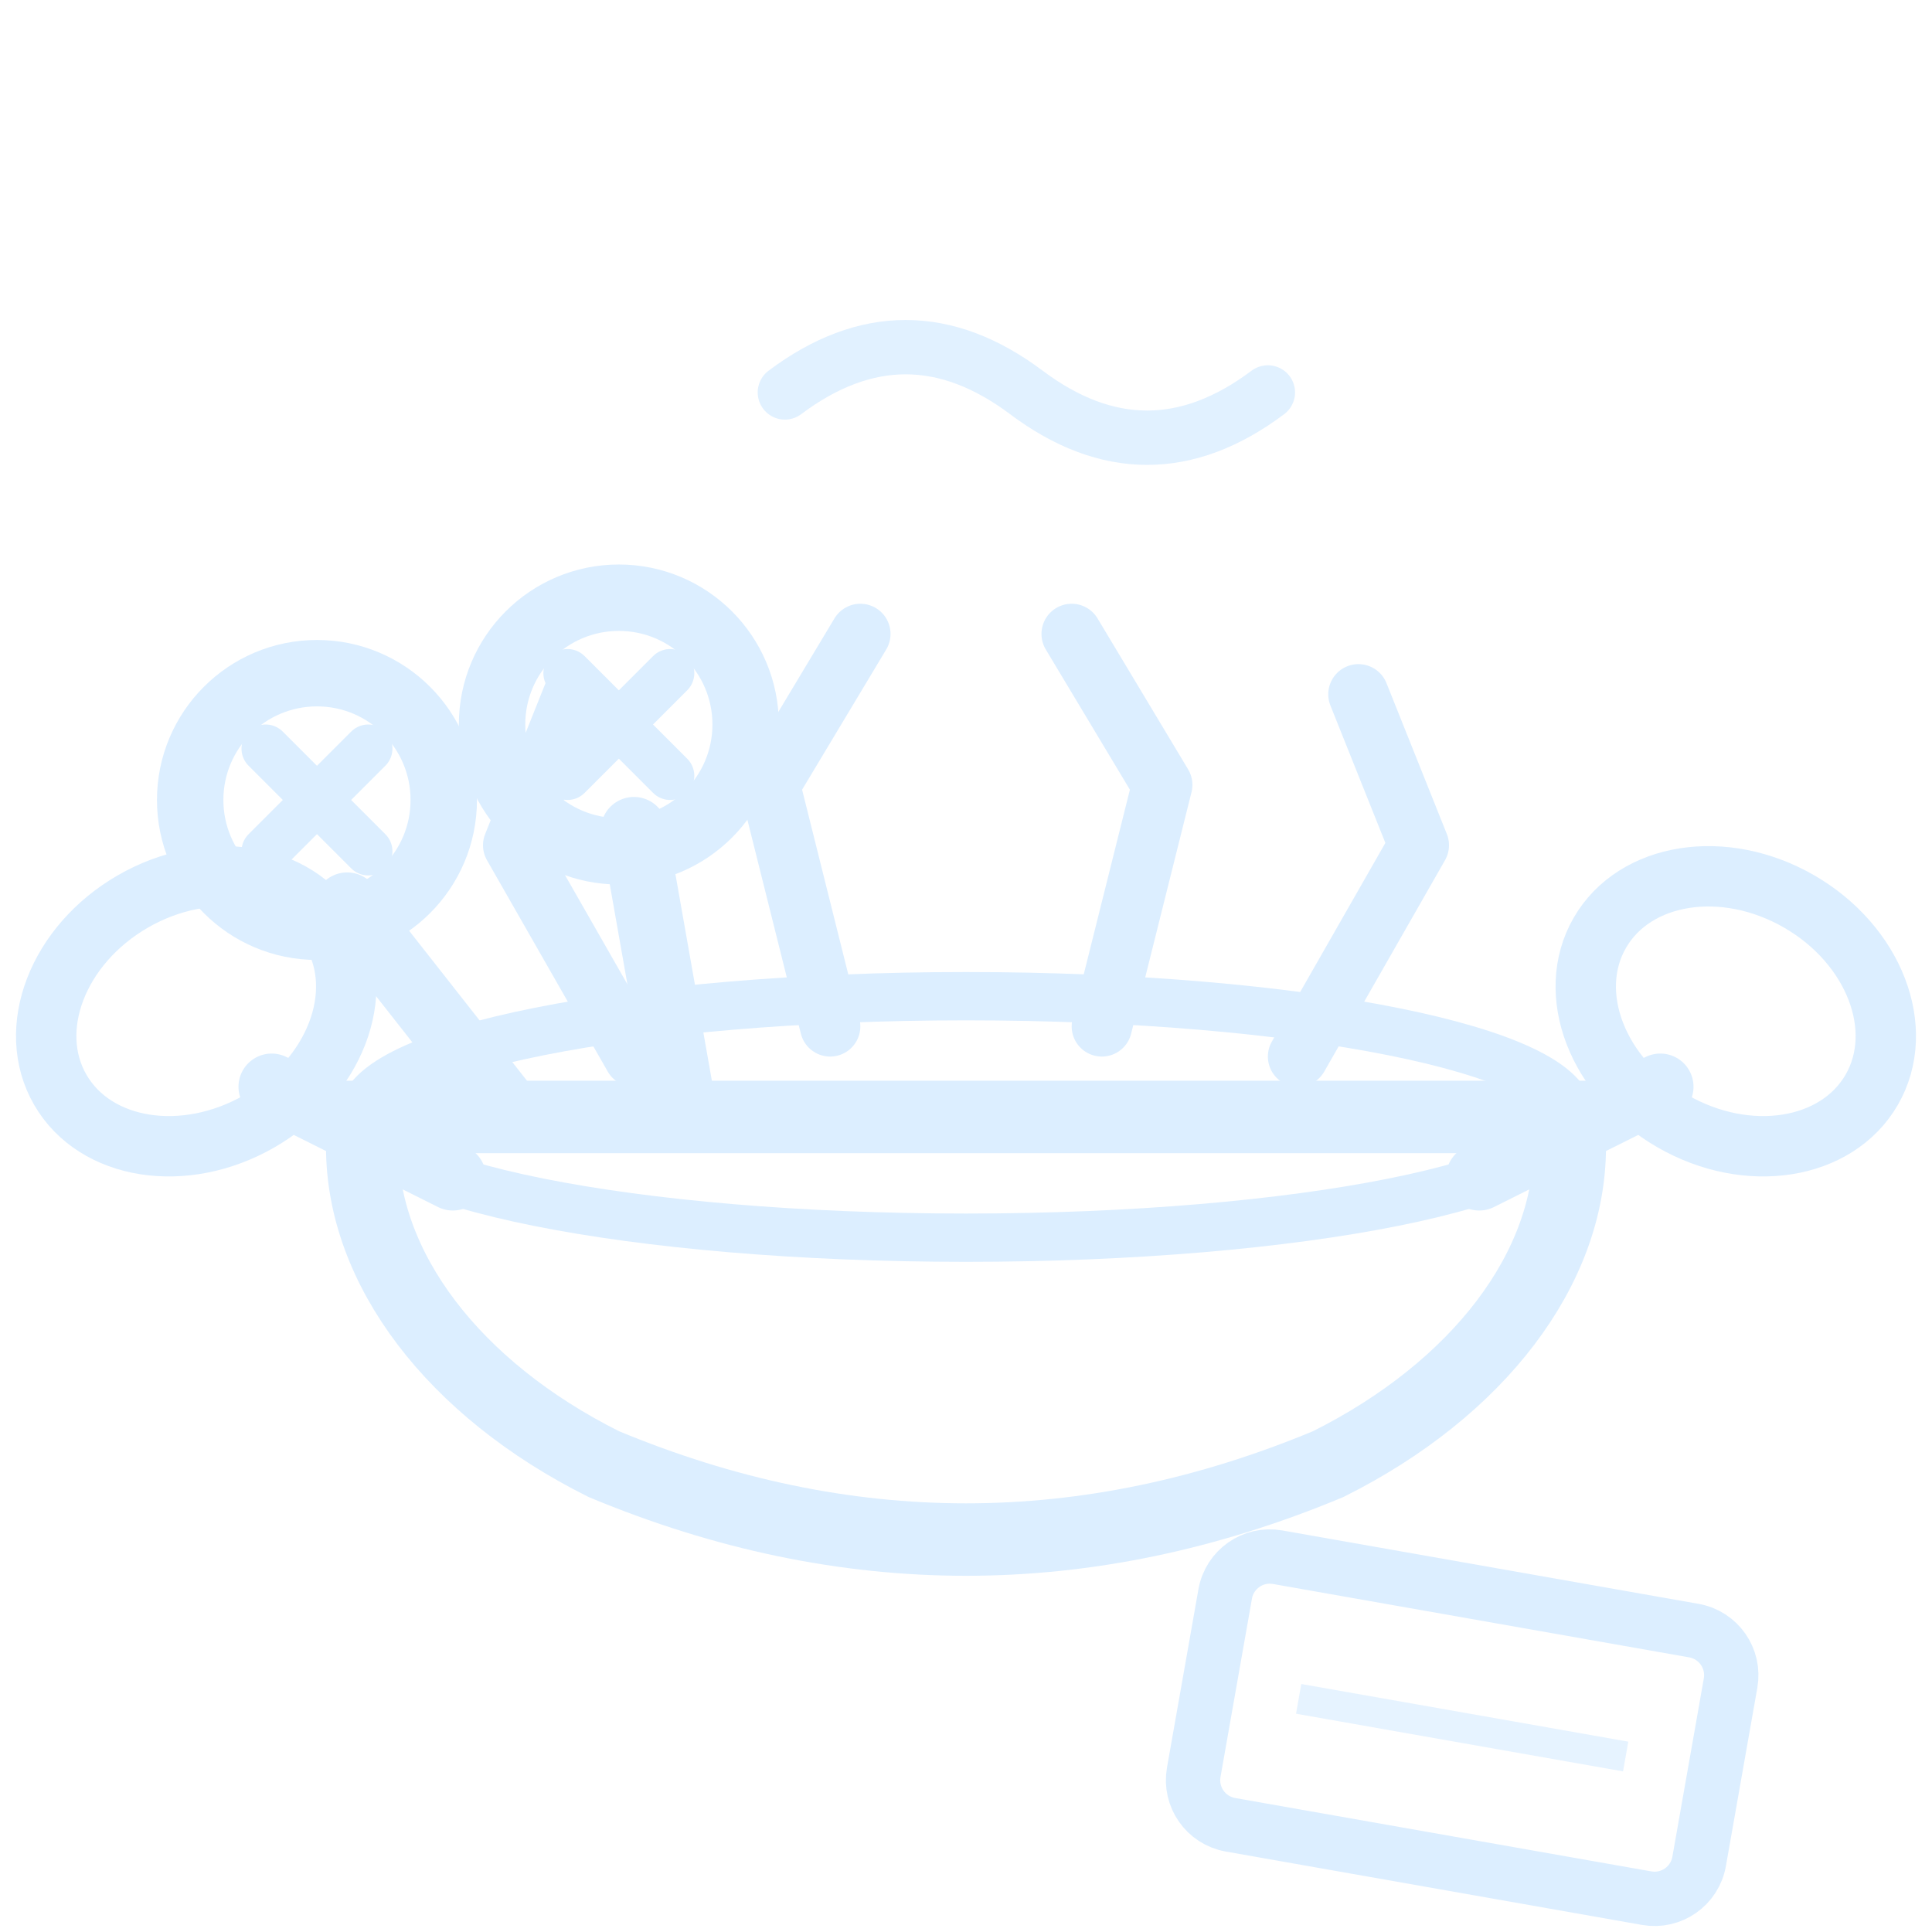
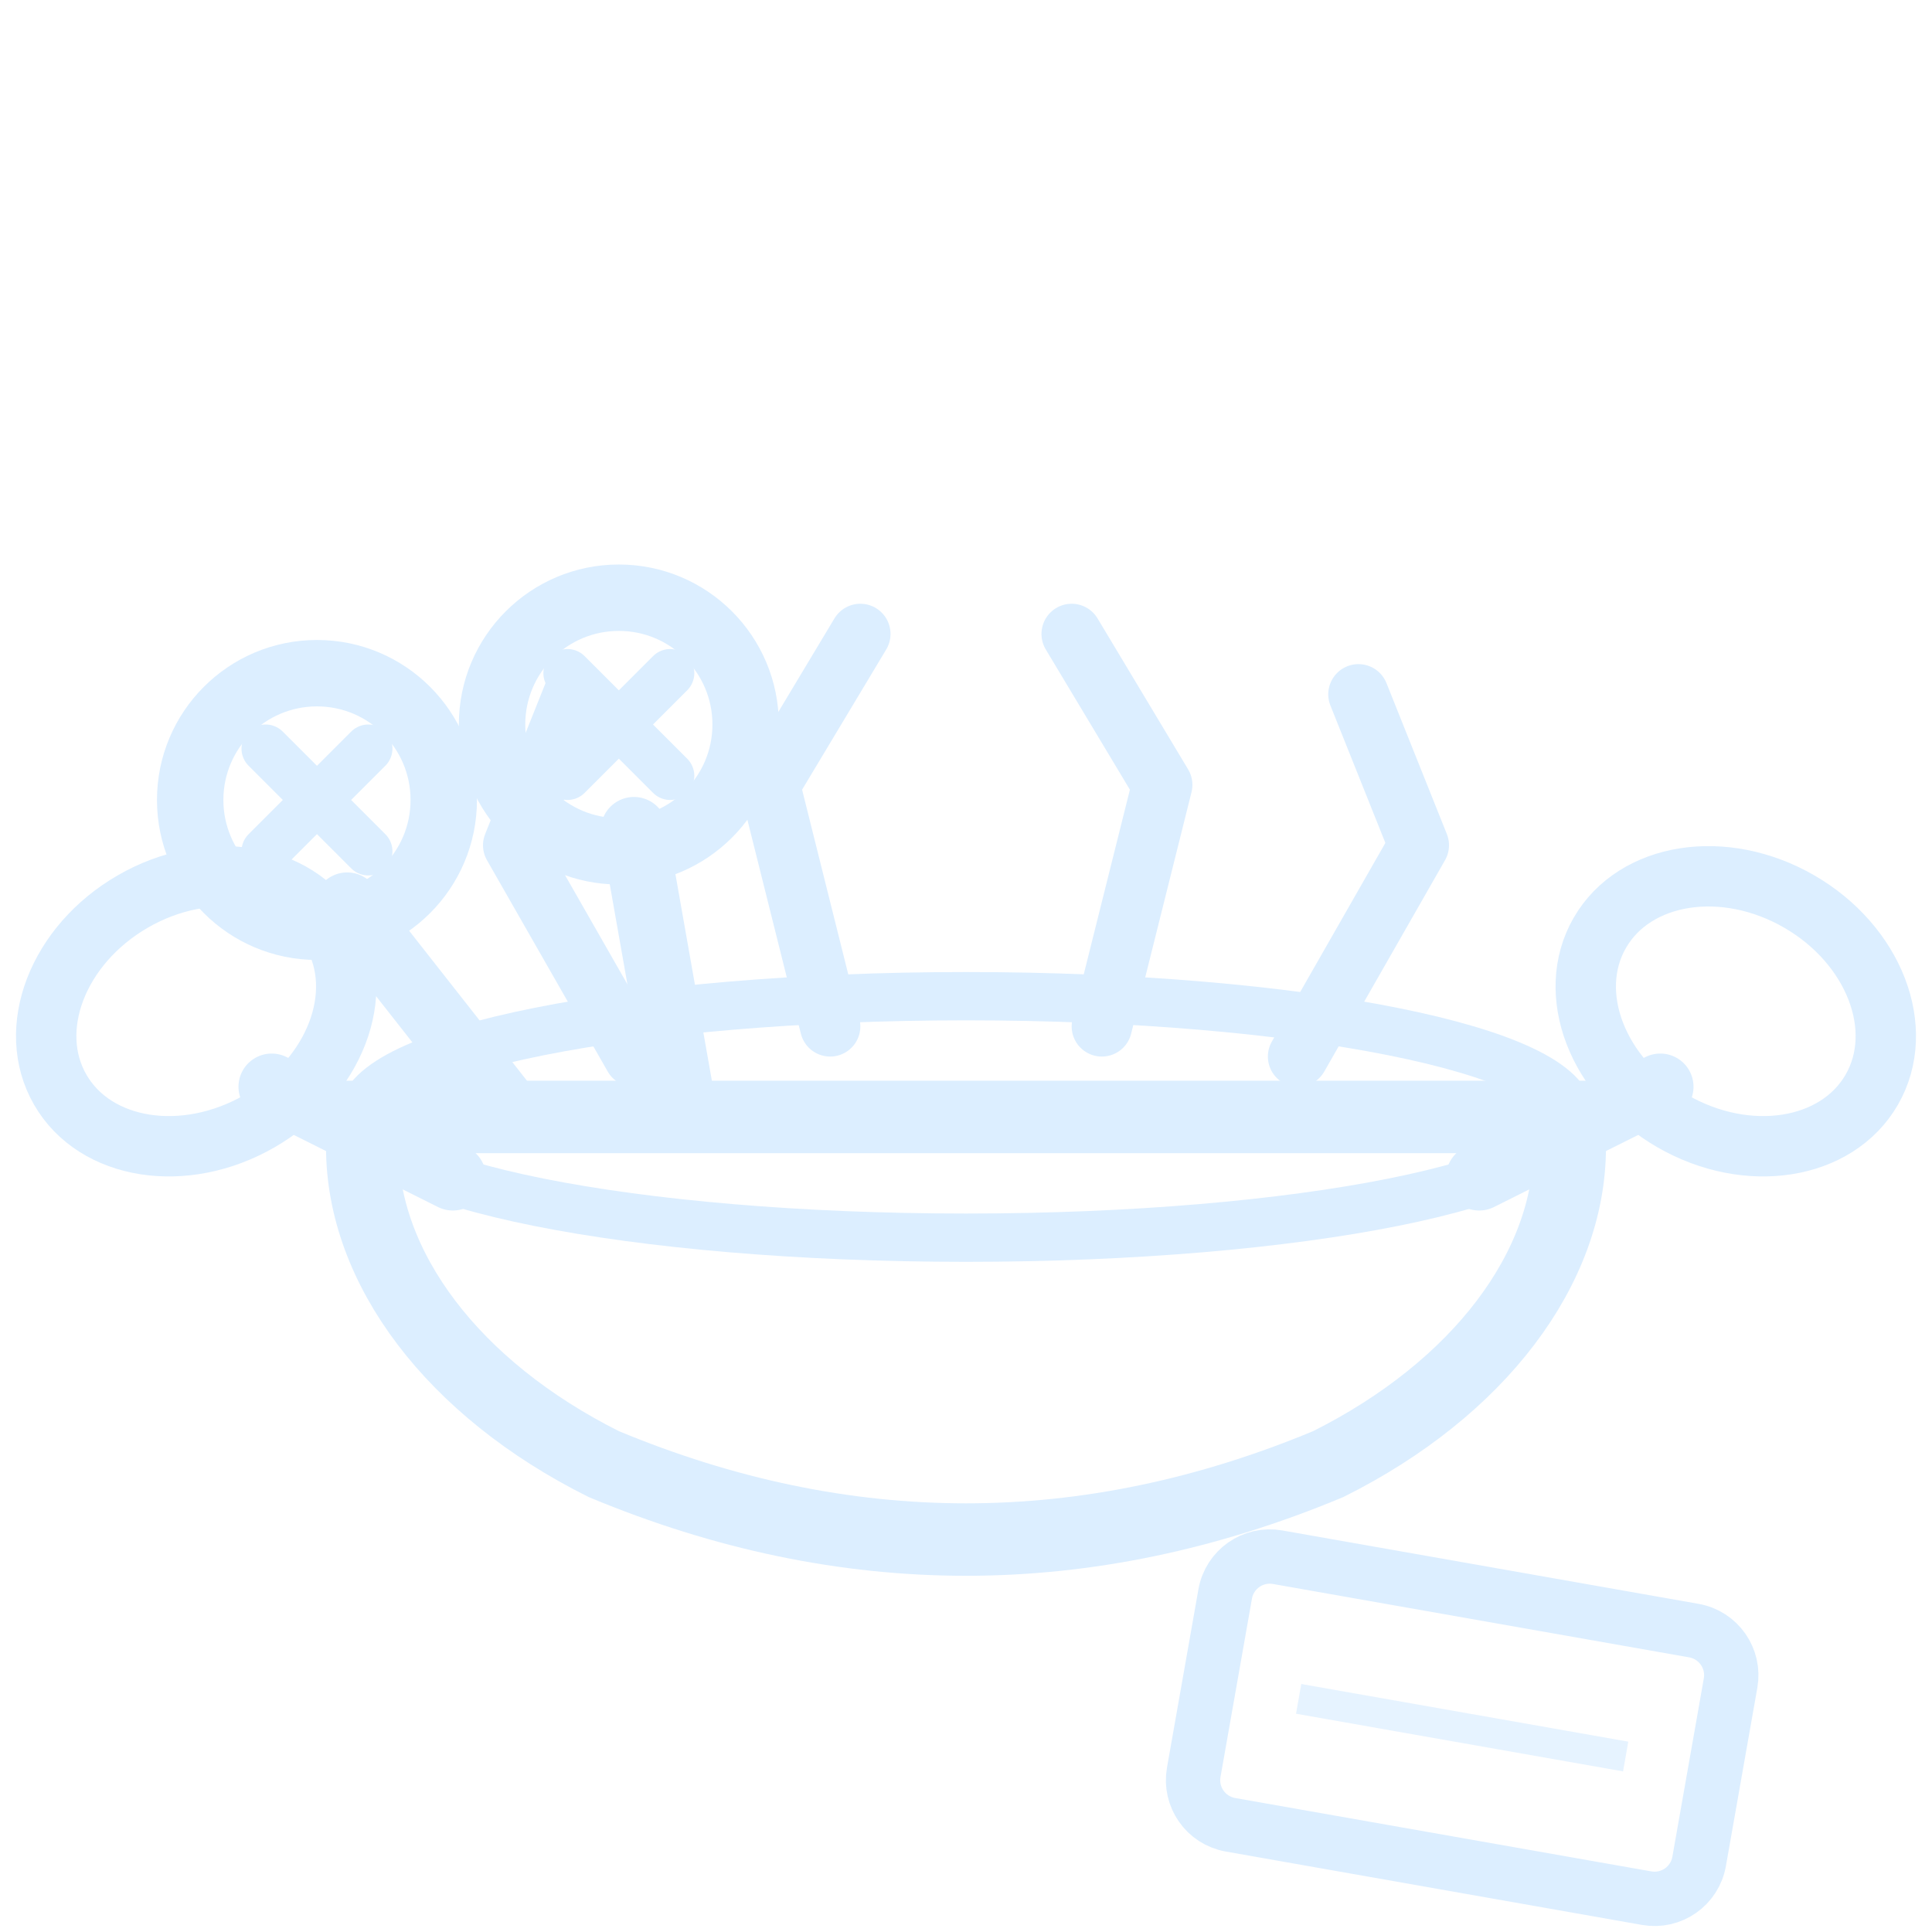
<svg xmlns="http://www.w3.org/2000/svg" viewBox="0 0 64 64">
  <g fill="none" stroke="#dceeff" stroke-width="2" stroke-linecap="round" stroke-linejoin="round">
    <path d="M21 35 L17 28 L19 23" />
    <path d="M27.5 34 L25.5 26 L28.5 21" />
    <path d="M36.5 34 L38.5 26 L35.5 21" />
    <path d="M43 35 L47 28 L45 23" />
  </g>
  <g fill="none" stroke="#dceeff" stroke-width="2.2" stroke-linecap="round">
    <path d="M15 39 L9 36" />
    <path d="M49 39 L55 36" />
  </g>
  <ellipse cx="6.5" cy="33.5" rx="5.2" ry="4.2" fill="none" stroke="#dceeff" stroke-width="2" transform="rotate(-30 6.5 33.5)" />
  <ellipse cx="57.5" cy="33.5" rx="5.2" ry="4.2" fill="none" stroke="#dceeff" stroke-width="2" transform="rotate(30 57.5 33.5)" />
  <path d="M12 38 C12 42 15 46 20 48.5 Q26 51 32 51 Q38 51 44 48.5 C49 46 52 42 52 38 L52 37 L12 37 Z" fill="none" stroke="#dceeff" stroke-width="2.4" />
  <ellipse cx="32" cy="37" rx="20" ry="4" fill="none" stroke="#dceeff" stroke-width="1.6" />
  <g fill="none" stroke="#dceeff" stroke-width="2.2" stroke-linecap="round">
    <path d="M17 37 L11.5 30" />
    <path d="M22.5 36 L21 27.5" />
  </g>
  <circle cx="10.5" cy="26.5" r="4.2" fill="none" stroke="#dceeff" stroke-width="2.2" />
  <path d="M8.8 24.8 L12.2 28.2 M12.2 24.8 L8.8 28.2" stroke="#dceeff" stroke-width="1.6" stroke-linecap="round" />
  <circle cx="20.5" cy="24" r="4.2" fill="none" stroke="#dceeff" stroke-width="2.2" />
  <path d="M18.8 22.3 L22.2 25.7 M22.2 22.3 L18.8 25.7" stroke="#dceeff" stroke-width="1.6" stroke-linecap="round" />
  <g transform="rotate(10 50 57)">
    <rect x="40" y="53" width="17" height="9" rx="1.5" fill="none" stroke="#dceeff" stroke-width="1.8" />
    <path d="M43 57.5 L54 57.5" stroke="#dceeff" stroke-width="1" opacity="0.7" />
  </g>
-   <path d="M26 13 Q30 10 34 13 Q38 16 42 13" fill="none" stroke="#dceeff" stroke-width="1.8" stroke-linecap="round" opacity="0.85" />
</svg>
